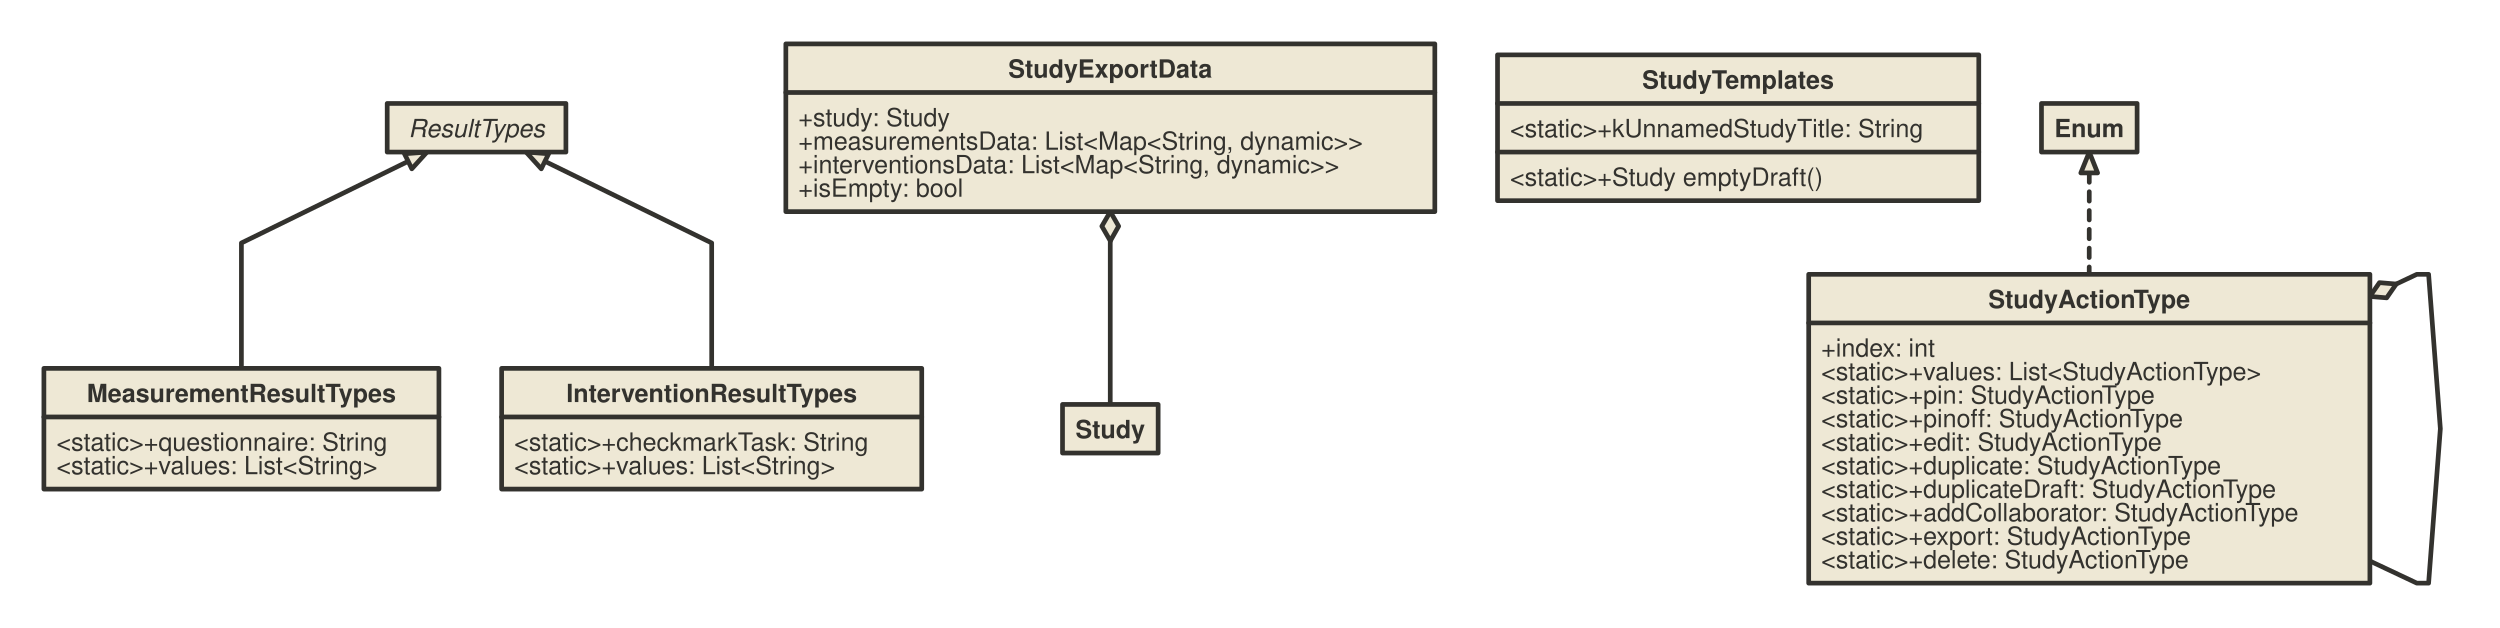
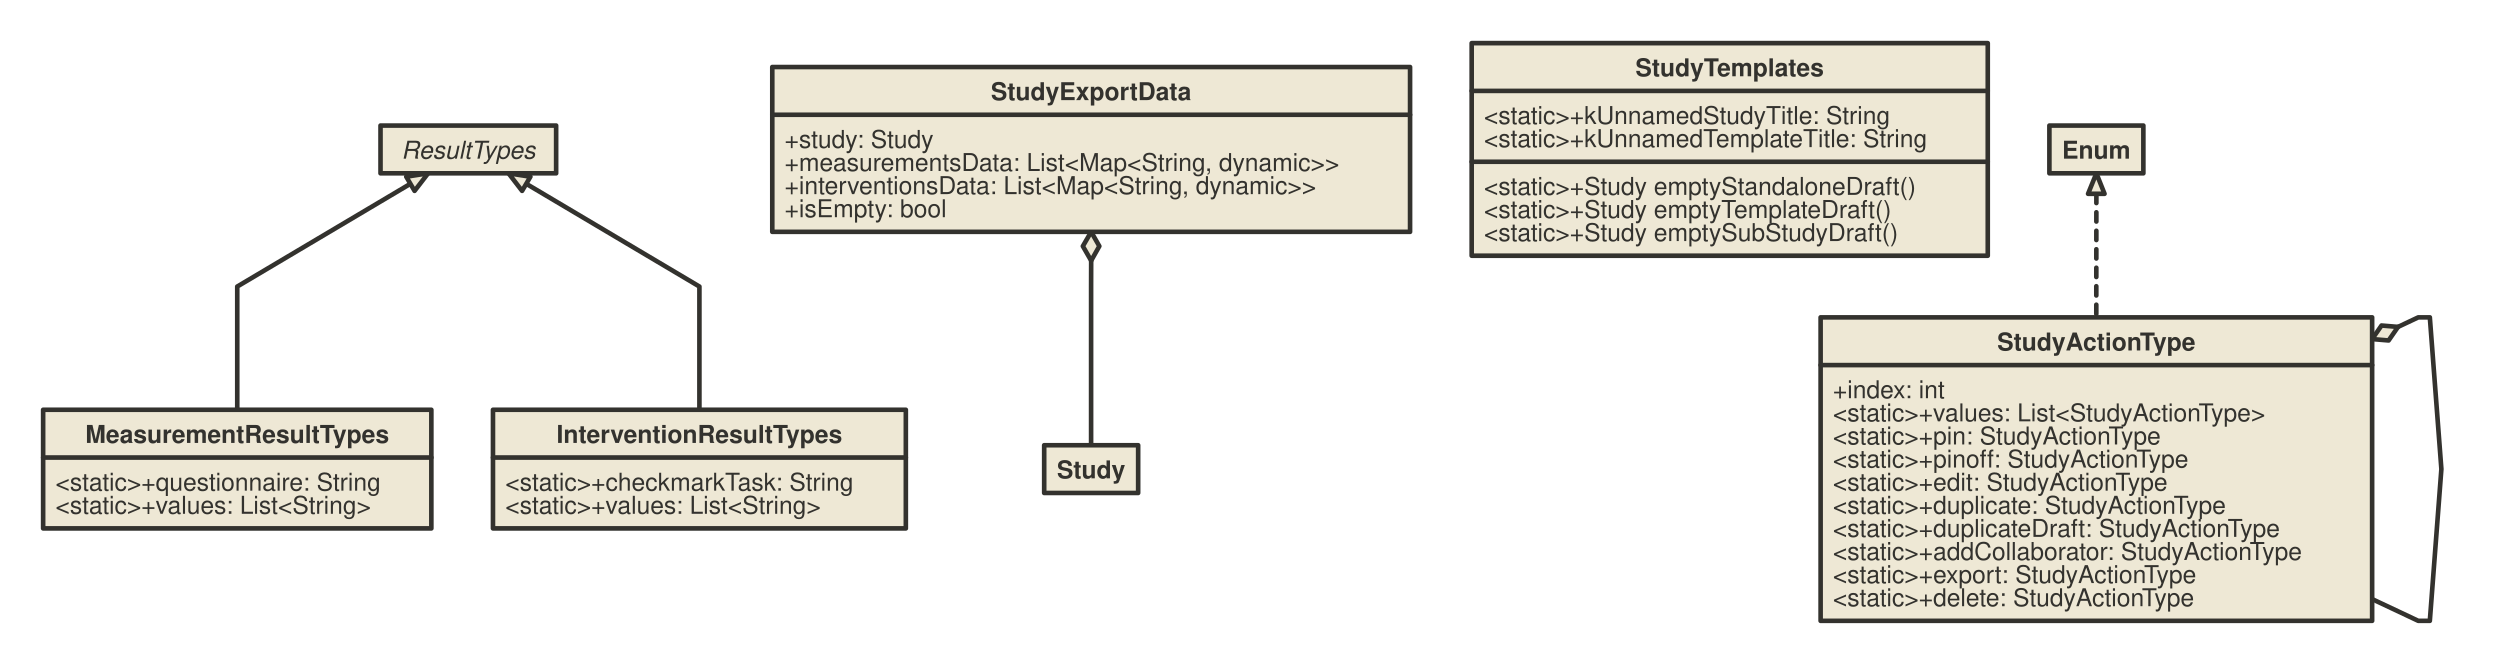
- <svg xmlns="http://www.w3.org/2000/svg" version="1.1" baseProfile="full" width="1594.8" height="400.0" viewbox="0 0 1594.75 400">
+ <svg xmlns="http://www.w3.org/2000/svg" version="1.1" baseProfile="full" width="1622.8" height="431.0" viewbox="0 0 1622.75 431">
  <g stroke-width="1.0" text-align="left" font="12pt Helvetica, Arial, sans-serif" font-size="12pt" font-family="Helvetica" font-weight="bold" font-style="normal">
    <g font-family="Helvetica" font-size="12pt" font-weight="bold" font-style="normal" stroke-width="3.0" stroke-linejoin="round" stroke-linecap="round" stroke="#33322E">
      <g stroke="transparent" fill="transparent">
-         <rect x="0.0" y="0.0" height="400.0" width="1594.8" stroke="none" />
+         <rect x="0.0" y="0.0" height="431.0" width="1622.8" stroke="none" />
      </g>
      <g transform="translate(8, 8)" fill="#33322E">
        <g transform="translate(20, 20)" fill="#eee8d5" font-family="Helvetica" font-size="12pt" font-weight="normal" font-style="normal">
-           <path d="M232.4 74.9 L126 127 L126 207 L126.0 207.0 " fill="none" />
-           <path d="M234.7 79.7 L232.4 74.9 L230.0 70.1 L244.4 69.0 Z" />
-           <path d="M319.6 74.9 L426 127 L426 207 L426.0 207.0 " fill="none" />
-           <path d="M322.0 70.1 L319.6 74.9 L317.3 79.7 L307.6 69.0 Z" />
-           <path d="M680.3 125.7 L680.25 127 L680.25 230 L680.3 230.0 " fill="none" />
+           <path d="M238.4 91.3 L126 158 L126 238 L126.0 238.0 " fill="none" />
+           <path d="M241.1 95.9 L238.4 91.3 L235.7 86.7 L249.9 84.5 Z" />
+           <path d="M313.6 91.3 L426 158 L426 238 L426.0 238.0 " fill="none" />
+           <path d="M316.3 86.7 L313.6 91.3 L310.9 95.9 L302.1 84.5 Z" />
+           <path d="M680.3 141.2 L680.25 158 L680.25 261 L680.3 261.0 " fill="none" />
          <g fill="#eee8d5">
-             <path d="M685.6 116.3 L680.3 125.7 L674.9 116.3 L680.3 107.0 Z" />
+             <path d="M685.6 131.8 L680.3 141.2 L674.9 131.8 L680.3 122.5 Z" />
          </g>
-           <path d="M1500.6 153.2 L1513.75 147 L1521.25 147 L1521.25 147 L1528.75 245.5 L1528.75 245.5 L1521.25 344 L1521.25 344 L1513.75 344 L1513.75 344 L1483.75 329.861 L1483.8 329.9 " fill="none" />
+           <path d="M1528.6 184.2 L1541.75 178 L1549.25 178 L1549.25 178 L1556.75 276.5 L1556.75 276.5 L1549.25 375 L1549.25 375 L1541.75 375 L1541.75 375 L1511.75 360.861 L1511.8 360.9 " fill="none" />
          <g fill="#eee8d5">
-             <path d="M1489.9 152.3 L1500.6 153.2 L1494.5 162.0 L1483.8 161.1 Z" />
+             <path d="M1517.9 183.3 L1528.6 184.2 L1522.5 193.0 L1511.8 192.1 Z" />
          </g>
          <g stroke-dasharray="6 6">
-             <path d="M1304.8 82.3 L1304.75 127 L1304.75 147 L1304.8 147.0 " fill="none" />
+             <path d="M1332.8 97.8 L1332.75 158 L1332.75 178 L1332.8 178.0 " fill="none" />
          </g>
-           <path d="M1310.1 82.3 L1304.8 82.3 L1299.4 82.3 L1304.8 69.0 Z" />
+           <path d="M1338.1 97.8 L1332.8 97.8 L1327.4 97.8 L1332.8 84.5 Z" />
          <g data-name="ResultTypes">
            <g fill="#eee8d5" stroke="#33322E" data-name="ResultTypes">
-               <rect x="219.0" y="38.0" height="31.0" width="114.0" data-name="ResultTypes" />
+               <rect x="219.0" y="53.5" height="31.0" width="114.0" data-name="ResultTypes" />
            </g>
-             <g transform="translate(219, 38)" font-family="Helvetica" font-size="12pt" font-weight="normal" font-style="italic" data-name="ResultTypes">
+             <g transform="translate(219, 53.5)" font-family="Helvetica" font-size="12pt" font-weight="normal" font-style="italic" data-name="ResultTypes">
              <g transform="translate(8, 8)" fill="#33322E" text-align="center" data-name="ResultTypes">
                <text x="49.0" y="13.5" stroke="none" text-anchor="middle" data-name="ResultTypes">ResultTypes</text>
              </g>
            </g>
          </g>
          <g data-name="MeasurementResultTypes">
            <g fill="#eee8d5" stroke="#33322E" data-name="MeasurementResultTypes">
-               <rect x="0.0" y="207.0" height="77.0" width="252.0" data-name="MeasurementResultTypes" />
-               <path d="M0.0 238.0 L252.0 238.0" fill="none" data-name="MeasurementResultTypes" />
+               <rect x="0.0" y="238.0" height="77.0" width="252.0" data-name="MeasurementResultTypes" />
+               <path d="M0.0 269.0 L252.0 269.0" fill="none" data-name="MeasurementResultTypes" />
            </g>
-             <g transform="translate(0, 207)" font-family="Helvetica" font-size="12pt" font-weight="bold" font-style="normal" data-name="MeasurementResultTypes">
+             <g transform="translate(0, 238)" font-family="Helvetica" font-size="12pt" font-weight="bold" font-style="normal" data-name="MeasurementResultTypes">
              <g transform="translate(8, 8)" fill="#33322E" text-align="center" data-name="MeasurementResultTypes">
                <text x="118.0" y="13.5" stroke="none" text-anchor="middle" data-name="MeasurementResultTypes">MeasurementResultTypes</text>
              </g>
            </g>
-             <g transform="translate(0, 238)" font-family="Helvetica" font-size="12pt" font-weight="normal" font-style="normal" data-name="MeasurementResultTypes">
+             <g transform="translate(0, 269)" font-family="Helvetica" font-size="12pt" font-weight="normal" font-style="normal" data-name="MeasurementResultTypes">
              <g transform="translate(8, 8)" fill="#33322E" text-align="left" data-name="MeasurementResultTypes">
                <text x="0.0" y="13.5" stroke="none" data-name="MeasurementResultTypes">&lt;static&gt;+questionnaire: String</text>
                <text x="0.0" y="28.5" stroke="none" data-name="MeasurementResultTypes">&lt;static&gt;+values: List&lt;String&gt;</text>
              </g>
            </g>
          </g>
          <g data-name="InterventionResultTypes">
            <g fill="#eee8d5" stroke="#33322E" data-name="InterventionResultTypes">
-               <rect x="292.0" y="207.0" height="77.0" width="268.0" data-name="InterventionResultTypes" />
-               <path d="M292.0 238.0 L560.0 238.0" fill="none" data-name="InterventionResultTypes" />
+               <rect x="292.0" y="238.0" height="77.0" width="268.0" data-name="InterventionResultTypes" />
+               <path d="M292.0 269.0 L560.0 269.0" fill="none" data-name="InterventionResultTypes" />
            </g>
-             <g transform="translate(292, 207)" font-family="Helvetica" font-size="12pt" font-weight="bold" font-style="normal" data-name="InterventionResultTypes">
+             <g transform="translate(292, 238)" font-family="Helvetica" font-size="12pt" font-weight="bold" font-style="normal" data-name="InterventionResultTypes">
              <g transform="translate(8, 8)" fill="#33322E" text-align="center" data-name="InterventionResultTypes">
                <text x="126.0" y="13.5" stroke="none" text-anchor="middle" data-name="InterventionResultTypes">InterventionResultTypes</text>
              </g>
            </g>
-             <g transform="translate(292, 238)" font-family="Helvetica" font-size="12pt" font-weight="normal" font-style="normal" data-name="InterventionResultTypes">
+             <g transform="translate(292, 269)" font-family="Helvetica" font-size="12pt" font-weight="normal" font-style="normal" data-name="InterventionResultTypes">
              <g transform="translate(8, 8)" fill="#33322E" text-align="left" data-name="InterventionResultTypes">
                <text x="0.0" y="13.5" stroke="none" data-name="InterventionResultTypes">&lt;static&gt;+checkmarkTask: String</text>
                <text x="0.0" y="28.5" stroke="none" data-name="InterventionResultTypes">&lt;static&gt;+values: List&lt;String&gt;</text>
              </g>
            </g>
          </g>
          <g data-name="StudyExportData">
            <g fill="#eee8d5" stroke="#33322E" data-name="StudyExportData">
-               <rect x="473.3" y="0.0" height="107.0" width="414.0" data-name="StudyExportData" />
-               <path d="M473.3 31.0 L887.3 31.0" fill="none" data-name="StudyExportData" />
+               <rect x="473.3" y="15.5" height="107.0" width="414.0" data-name="StudyExportData" />
+               <path d="M473.3 46.5 L887.3 46.5" fill="none" data-name="StudyExportData" />
            </g>
-             <g transform="translate(473.25, 0)" font-family="Helvetica" font-size="12pt" font-weight="bold" font-style="normal" data-name="StudyExportData">
+             <g transform="translate(473.25, 15.5)" font-family="Helvetica" font-size="12pt" font-weight="bold" font-style="normal" data-name="StudyExportData">
              <g transform="translate(8, 8)" fill="#33322E" text-align="center" data-name="StudyExportData">
                <text x="199.0" y="13.5" stroke="none" text-anchor="middle" data-name="StudyExportData">StudyExportData</text>
              </g>
            </g>
-             <g transform="translate(473.25, 31)" font-family="Helvetica" font-size="12pt" font-weight="normal" font-style="normal" data-name="StudyExportData">
+             <g transform="translate(473.25, 46.5)" font-family="Helvetica" font-size="12pt" font-weight="normal" font-style="normal" data-name="StudyExportData">
              <g transform="translate(8, 8)" fill="#33322E" text-align="left" data-name="StudyExportData">
                <text x="0.0" y="13.5" stroke="none" data-name="StudyExportData">+study: Study</text>
                <text x="0.0" y="28.5" stroke="none" data-name="StudyExportData">+measurementsData: List&lt;Map&lt;String, dynamic&gt;&gt;</text>
                <text x="0.0" y="43.5" stroke="none" data-name="StudyExportData">+interventionsData: List&lt;Map&lt;String, dynamic&gt;&gt;</text>
                <text x="0.0" y="58.5" stroke="none" data-name="StudyExportData">+isEmpty: bool</text>
              </g>
            </g>
          </g>
          <g data-name="Study">
            <g fill="#eee8d5" stroke="#33322E" data-name="Study">
-               <rect x="649.8" y="230.0" height="31.0" width="61.0" data-name="Study" />
+               <rect x="649.8" y="261.0" height="31.0" width="61.0" data-name="Study" />
            </g>
-             <g transform="translate(649.75, 230)" font-family="Helvetica" font-size="12pt" font-weight="bold" font-style="normal" data-name="Study">
+             <g transform="translate(649.75, 261)" font-family="Helvetica" font-size="12pt" font-weight="bold" font-style="normal" data-name="Study">
              <g transform="translate(8, 8)" fill="#33322E" text-align="center" data-name="Study">
                <text x="22.5" y="13.5" stroke="none" text-anchor="middle" data-name="Study">Study</text>
              </g>
            </g>
          </g>
          <g data-name="StudyTemplates">
            <g fill="#eee8d5" stroke="#33322E" data-name="StudyTemplates">
-               <rect x="927.3" y="7.0" height="93.0" width="307.0" data-name="StudyTemplates" />
-               <path d="M927.3 38.0 L1234.3 38.0" fill="none" data-name="StudyTemplates" />
-               <path d="M927.3 69.0 L1234.3 69.0" fill="none" data-name="StudyTemplates" />
+               <rect x="927.3" y="0.0" height="138.0" width="335.0" data-name="StudyTemplates" />
+               <path d="M927.3 31.0 L1262.3 31.0" fill="none" data-name="StudyTemplates" />
+               <path d="M927.3 77.0 L1262.3 77.0" fill="none" data-name="StudyTemplates" />
            </g>
-             <g transform="translate(927.25, 7)" font-family="Helvetica" font-size="12pt" font-weight="bold" font-style="normal" data-name="StudyTemplates">
+             <g transform="translate(927.25, 0)" font-family="Helvetica" font-size="12pt" font-weight="bold" font-style="normal" data-name="StudyTemplates">
              <g transform="translate(8, 8)" fill="#33322E" text-align="center" data-name="StudyTemplates">
-                 <text x="145.5" y="13.5" stroke="none" text-anchor="middle" data-name="StudyTemplates">StudyTemplates</text>
+                 <text x="159.5" y="13.5" stroke="none" text-anchor="middle" data-name="StudyTemplates">StudyTemplates</text>
              </g>
            </g>
-             <g transform="translate(927.25, 38)" font-family="Helvetica" font-size="12pt" font-weight="normal" font-style="normal" data-name="StudyTemplates">
+             <g transform="translate(927.25, 31)" font-family="Helvetica" font-size="12pt" font-weight="normal" font-style="normal" data-name="StudyTemplates">
              <g transform="translate(8, 8)" fill="#33322E" text-align="left" data-name="StudyTemplates">
                <text x="0.0" y="13.5" stroke="none" data-name="StudyTemplates">&lt;static&gt;+kUnnamedStudyTitle: String</text>
+                 <text x="0.0" y="28.5" stroke="none" data-name="StudyTemplates">&lt;static&gt;+kUnnamedTemplateTitle: String</text>
              </g>
            </g>
-             <g transform="translate(927.25, 69)" font-family="Helvetica" font-size="12pt" font-weight="normal" font-style="normal" data-name="StudyTemplates">
+             <g transform="translate(927.25, 77)" font-family="Helvetica" font-size="12pt" font-weight="normal" font-style="normal" data-name="StudyTemplates">
              <g transform="translate(8, 8)" fill="#33322E" text-align="left" data-name="StudyTemplates">
-                 <text x="0.0" y="13.5" stroke="none" data-name="StudyTemplates">&lt;static&gt;+Study emptyDraft()</text>
+                 <text x="0.0" y="13.5" stroke="none" data-name="StudyTemplates">&lt;static&gt;+Study emptyStandaloneDraft()</text>
+                 <text x="0.0" y="28.5" stroke="none" data-name="StudyTemplates">&lt;static&gt;+Study emptyTemplateDraft()</text>
+                 <text x="0.0" y="43.5" stroke="none" data-name="StudyTemplates">&lt;static&gt;+Study emptySubStudyDraft()</text>
              </g>
            </g>
          </g>
          <g data-name="StudyActionType">
            <g fill="#eee8d5" stroke="#33322E" data-name="StudyActionType">
-               <rect x="1125.8" y="147.0" height="197.0" width="358.0" data-name="StudyActionType" />
-               <path d="M1125.8 178.0 L1483.8 178.0" fill="none" data-name="StudyActionType" />
+               <rect x="1153.8" y="178.0" height="197.0" width="358.0" data-name="StudyActionType" />
+               <path d="M1153.8 209.0 L1511.8 209.0" fill="none" data-name="StudyActionType" />
            </g>
-             <g transform="translate(1125.75, 147)" font-family="Helvetica" font-size="12pt" font-weight="bold" font-style="normal" data-name="StudyActionType">
+             <g transform="translate(1153.75, 178)" font-family="Helvetica" font-size="12pt" font-weight="bold" font-style="normal" data-name="StudyActionType">
              <g transform="translate(8, 8)" fill="#33322E" text-align="center" data-name="StudyActionType">
                <text x="171.0" y="13.5" stroke="none" text-anchor="middle" data-name="StudyActionType">StudyActionType</text>
              </g>
            </g>
-             <g transform="translate(1125.75, 178)" font-family="Helvetica" font-size="12pt" font-weight="normal" font-style="normal" data-name="StudyActionType">
+             <g transform="translate(1153.75, 209)" font-family="Helvetica" font-size="12pt" font-weight="normal" font-style="normal" data-name="StudyActionType">
              <g transform="translate(8, 8)" fill="#33322E" text-align="left" data-name="StudyActionType">
                <text x="0.0" y="13.5" stroke="none" data-name="StudyActionType">+index: int</text>
                <text x="0.0" y="28.5" stroke="none" data-name="StudyActionType">&lt;static&gt;+values: List&lt;StudyActionType&gt;</text>
                <text x="0.0" y="43.5" stroke="none" data-name="StudyActionType">&lt;static&gt;+pin: StudyActionType</text>
                <text x="0.0" y="58.5" stroke="none" data-name="StudyActionType">&lt;static&gt;+pinoff: StudyActionType</text>
                <text x="0.0" y="73.5" stroke="none" data-name="StudyActionType">&lt;static&gt;+edit: StudyActionType</text>
                <text x="0.0" y="88.5" stroke="none" data-name="StudyActionType">&lt;static&gt;+duplicate: StudyActionType</text>
                <text x="0.0" y="103.5" stroke="none" data-name="StudyActionType">&lt;static&gt;+duplicateDraft: StudyActionType</text>
                <text x="0.0" y="118.5" stroke="none" data-name="StudyActionType">&lt;static&gt;+addCollaborator: StudyActionType</text>
                <text x="0.0" y="133.5" stroke="none" data-name="StudyActionType">&lt;static&gt;+export: StudyActionType</text>
                <text x="0.0" y="148.5" stroke="none" data-name="StudyActionType">&lt;static&gt;+delete: StudyActionType</text>
              </g>
            </g>
          </g>
          <g data-name="Enum">
            <g fill="#eee8d5" stroke="#33322E" data-name="Enum">
-               <rect x="1274.3" y="38.0" height="31.0" width="61.0" data-name="Enum" />
+               <rect x="1302.3" y="53.5" height="31.0" width="61.0" data-name="Enum" />
            </g>
-             <g transform="translate(1274.25, 38)" font-family="Helvetica" font-size="12pt" font-weight="bold" font-style="normal" data-name="Enum">
+             <g transform="translate(1302.25, 53.5)" font-family="Helvetica" font-size="12pt" font-weight="bold" font-style="normal" data-name="Enum">
              <g transform="translate(8, 8)" fill="#33322E" text-align="center" data-name="Enum">
                <text x="22.5" y="13.5" stroke="none" text-anchor="middle" data-name="Enum">Enum</text>
              </g>
            </g>
          </g>
        </g>
      </g>
    </g>
  </g>
</svg>
